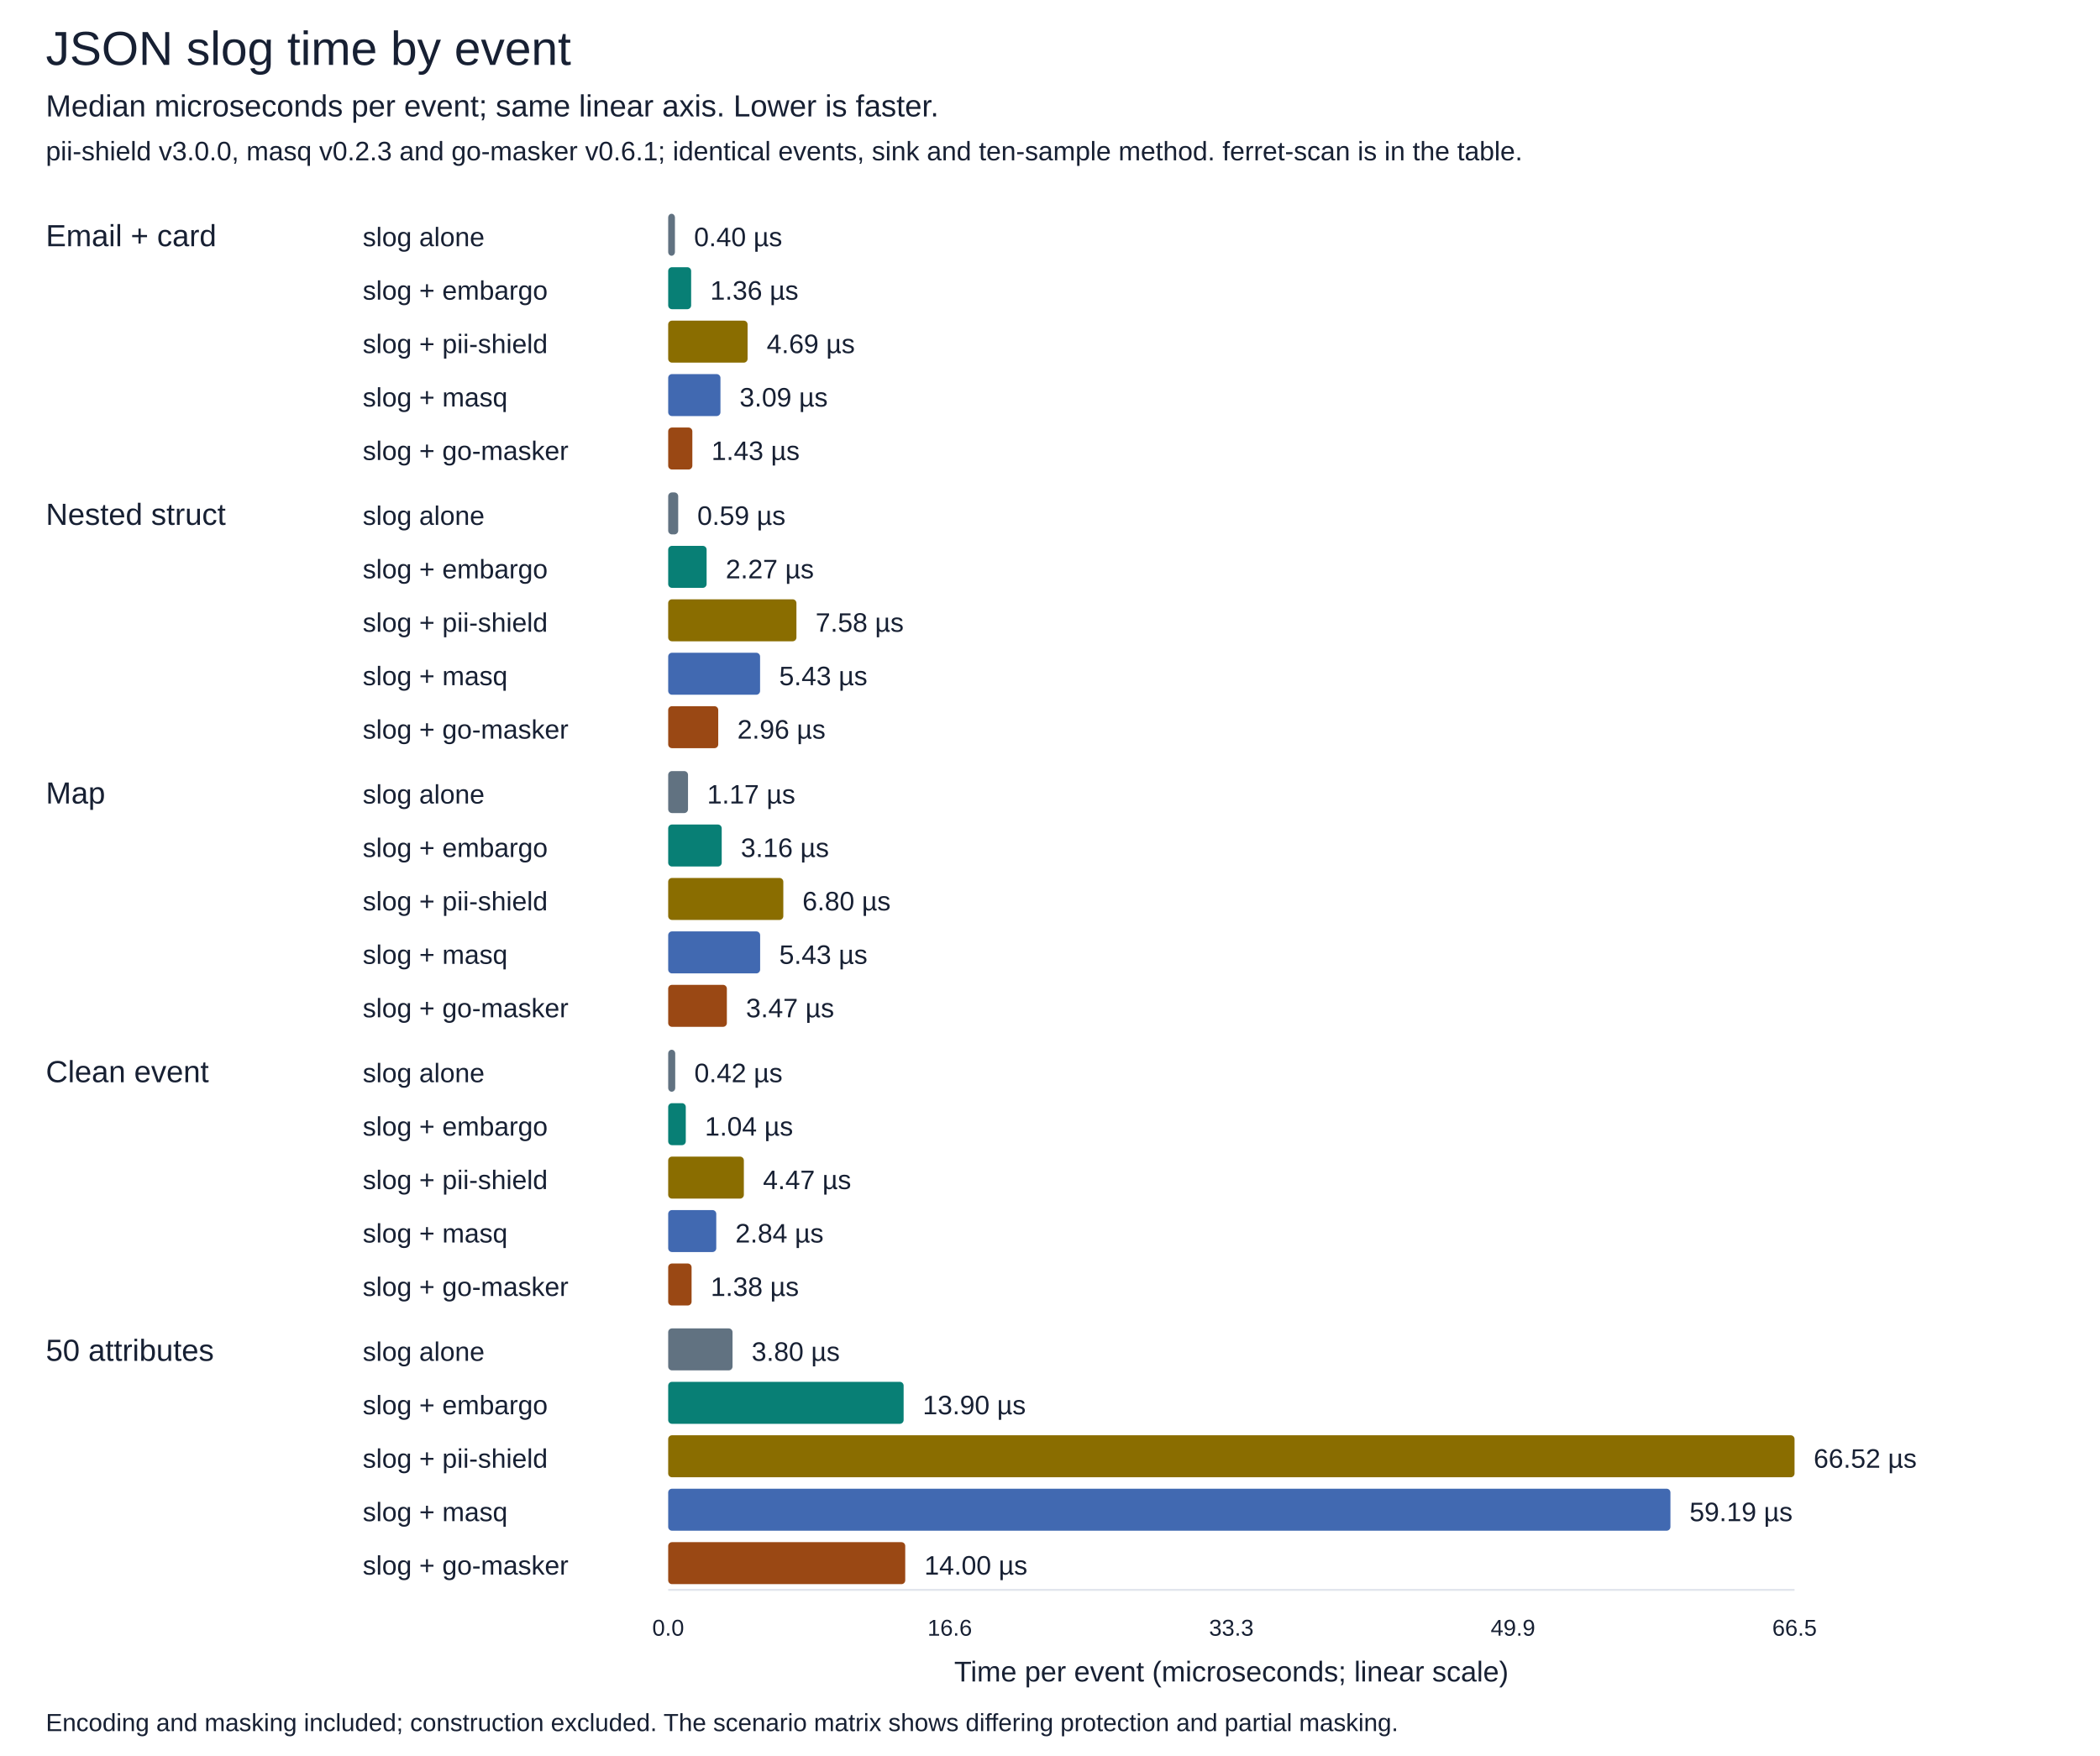
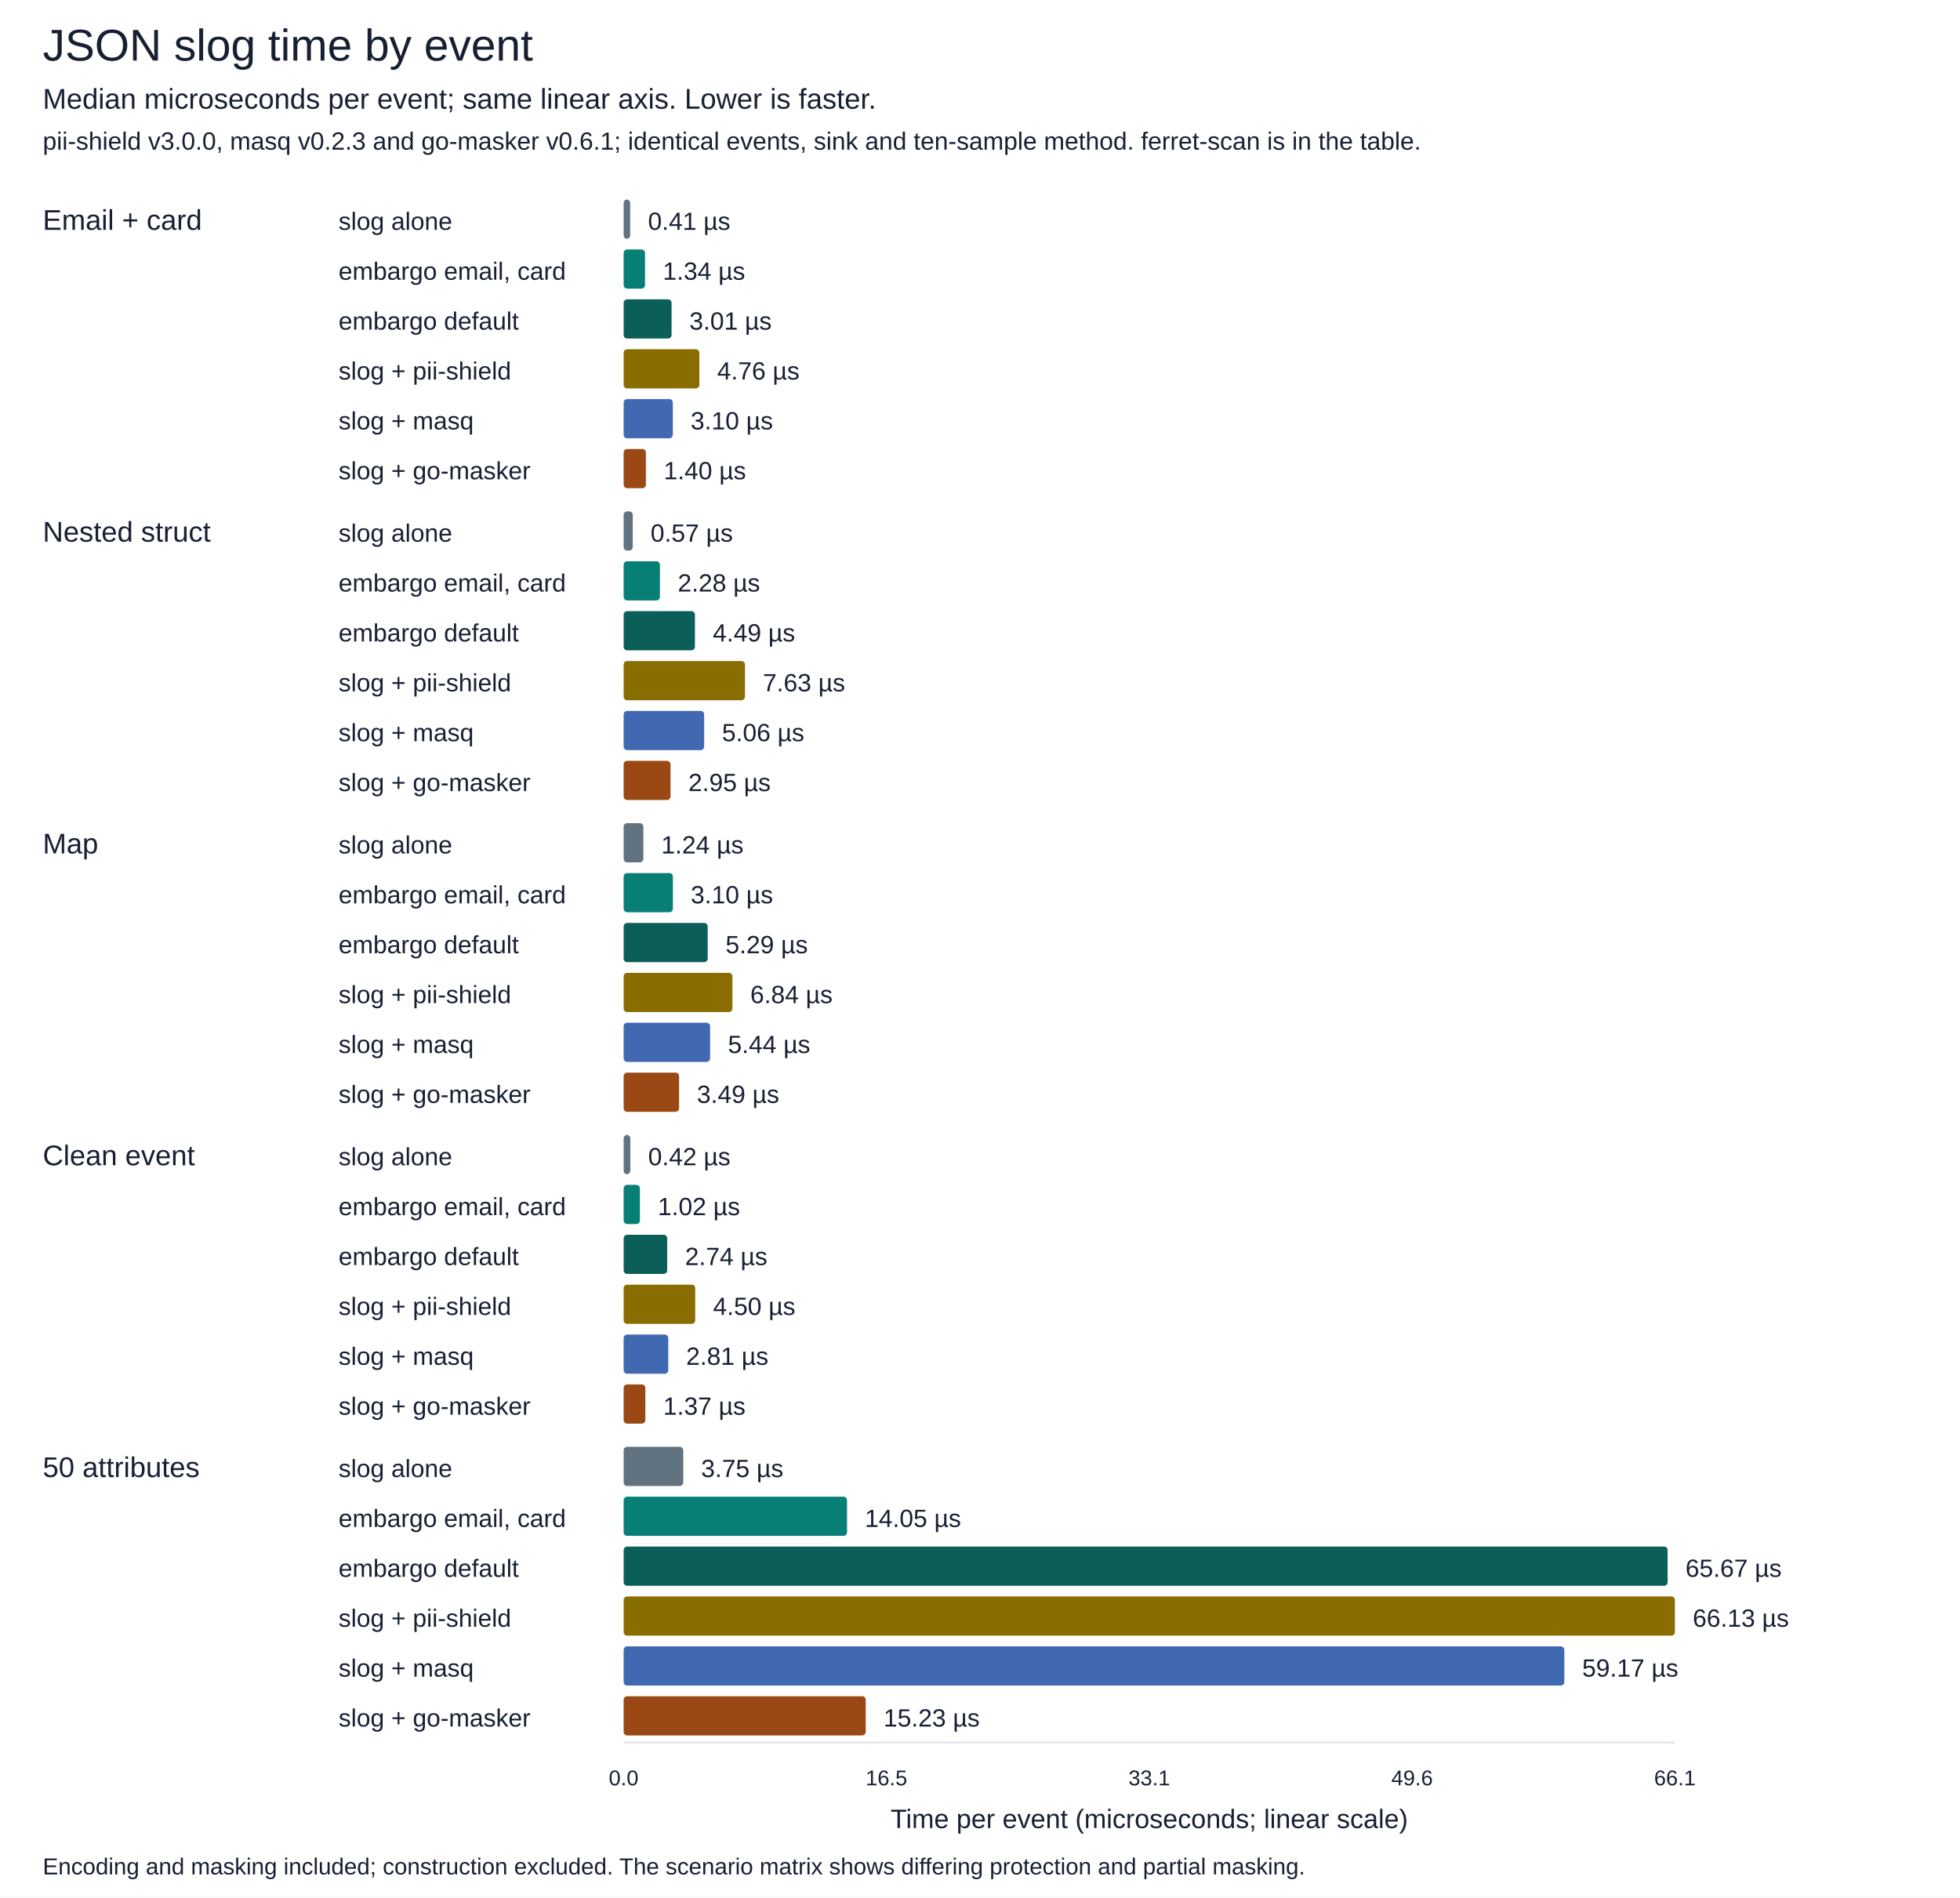
- <svg xmlns="http://www.w3.org/2000/svg" width="1100" height="920" viewBox="0 0 1100 920" role="img">
+ <svg xmlns="http://www.w3.org/2000/svg" width="1100" height="1065" viewBox="0 0 1100 1065" role="img">
  <rect width="100%" height="100%" fill="white" />
  <g font-family="Arial, sans-serif" font-size="15" fill="#172033">
    <text x="24" y="34" font-size="25" fill="#172033" text-anchor="start">JSON slog time by event</text>
    <text x="24" y="61" font-size="16" fill="#172033" text-anchor="start">Median microseconds per event; same linear axis. Lower is faster.</text>
    <text x="24" y="84" font-size="14" fill="#172033" text-anchor="start">pii-shield v3.0.0, masq v0.2.3 and go-masker v0.6.1; identical events, sink and ten-sample method. ferret-scan is in the table.</text>
    <text x="24" y="129" font-size="16" fill="#172033" text-anchor="start">Email + card</text>
    <text x="190" y="129" font-size="14" fill="#172033" text-anchor="start">slog alone</text>
-     <rect x="350" y="112" width="3.54" height="22" rx="2" fill="#617281" />
-     <text x="363.54" y="129" font-size="14" fill="#172033" text-anchor="start">0.40 µs</text>
-     <text x="190" y="157" font-size="14" fill="#172033" text-anchor="start">slog + embargo</text>
-     <rect x="350" y="140" width="12.03" height="22" rx="2" fill="#087f75" />
-     <text x="372.03" y="157" font-size="14" fill="#172033" text-anchor="start">1.36 µs</text>
-     <text x="190" y="185" font-size="14" fill="#172033" text-anchor="start">slog + pii-shield</text>
-     <rect x="350" y="168" width="41.59" height="22" rx="2" fill="#8a6d00" />
-     <text x="401.59" y="185" font-size="14" fill="#172033" text-anchor="start">4.69 µs</text>
-     <text x="190" y="213" font-size="14" fill="#172033" text-anchor="start">slog + masq</text>
-     <rect x="350" y="196" width="27.38" height="22" rx="2" fill="#4169b1" />
-     <text x="387.38" y="213" font-size="14" fill="#172033" text-anchor="start">3.09 µs</text>
-     <text x="190" y="241" font-size="14" fill="#172033" text-anchor="start">slog + go-masker</text>
-     <rect x="350" y="224" width="12.66" height="22" rx="2" fill="#9a4814" />
-     <text x="372.66" y="241" font-size="14" fill="#172033" text-anchor="start">1.43 µs</text>
-     <text x="24" y="275" font-size="16" fill="#172033" text-anchor="start">Nested struct</text>
-     <text x="190" y="275" font-size="14" fill="#172033" text-anchor="start">slog alone</text>
-     <rect x="350" y="258" width="5.25" height="22" rx="2" fill="#617281" />
-     <text x="365.25" y="275" font-size="14" fill="#172033" text-anchor="start">0.59 µs</text>
-     <text x="190" y="303" font-size="14" fill="#172033" text-anchor="start">slog + embargo</text>
-     <rect x="350" y="286" width="20.13" height="22" rx="2" fill="#087f75" />
-     <text x="380.13" y="303" font-size="14" fill="#172033" text-anchor="start">2.27 µs</text>
-     <text x="190" y="331" font-size="14" fill="#172033" text-anchor="start">slog + pii-shield</text>
-     <rect x="350" y="314" width="67.18" height="22" rx="2" fill="#8a6d00" />
-     <text x="427.18" y="331" font-size="14" fill="#172033" text-anchor="start">7.58 µs</text>
-     <text x="190" y="359" font-size="14" fill="#172033" text-anchor="start">slog + masq</text>
-     <rect x="350" y="342" width="48.14" height="22" rx="2" fill="#4169b1" />
-     <text x="408.14" y="359" font-size="14" fill="#172033" text-anchor="start">5.43 µs</text>
-     <text x="190" y="387" font-size="14" fill="#172033" text-anchor="start">slog + go-masker</text>
-     <rect x="350" y="370" width="26.22" height="22" rx="2" fill="#9a4814" />
-     <text x="386.22" y="387" font-size="14" fill="#172033" text-anchor="start">2.96 µs</text>
-     <text x="24" y="421" font-size="16" fill="#172033" text-anchor="start">Map</text>
-     <text x="190" y="421" font-size="14" fill="#172033" text-anchor="start">slog alone</text>
-     <rect x="350" y="404" width="10.39" height="22" rx="2" fill="#617281" />
-     <text x="370.39" y="421" font-size="14" fill="#172033" text-anchor="start">1.17 µs</text>
-     <text x="190" y="449" font-size="14" fill="#172033" text-anchor="start">slog + embargo</text>
-     <rect x="350" y="432" width="28.04" height="22" rx="2" fill="#087f75" />
-     <text x="388.04" y="449" font-size="14" fill="#172033" text-anchor="start">3.16 µs</text>
-     <text x="190" y="477" font-size="14" fill="#172033" text-anchor="start">slog + pii-shield</text>
-     <rect x="350" y="460" width="60.31" height="22" rx="2" fill="#8a6d00" />
-     <text x="420.31" y="477" font-size="14" fill="#172033" text-anchor="start">6.80 µs</text>
-     <text x="190" y="505" font-size="14" fill="#172033" text-anchor="start">slog + masq</text>
-     <rect x="350" y="488" width="48.17" height="22" rx="2" fill="#4169b1" />
-     <text x="408.17" y="505" font-size="14" fill="#172033" text-anchor="start">5.43 µs</text>
-     <text x="190" y="533" font-size="14" fill="#172033" text-anchor="start">slog + go-masker</text>
-     <rect x="350" y="516" width="30.74" height="22" rx="2" fill="#9a4814" />
-     <text x="390.74" y="533" font-size="14" fill="#172033" text-anchor="start">3.47 µs</text>
-     <text x="24" y="567" font-size="16" fill="#172033" text-anchor="start">Clean event</text>
-     <text x="190" y="567" font-size="14" fill="#172033" text-anchor="start">slog alone</text>
-     <rect x="350" y="550" width="3.69" height="22" rx="2" fill="#617281" />
-     <text x="363.69" y="567" font-size="14" fill="#172033" text-anchor="start">0.42 µs</text>
-     <text x="190" y="595" font-size="14" fill="#172033" text-anchor="start">slog + embargo</text>
-     <rect x="350" y="578" width="9.22" height="22" rx="2" fill="#087f75" />
-     <text x="369.22" y="595" font-size="14" fill="#172033" text-anchor="start">1.04 µs</text>
-     <text x="190" y="623" font-size="14" fill="#172033" text-anchor="start">slog + pii-shield</text>
-     <rect x="350" y="606" width="39.64" height="22" rx="2" fill="#8a6d00" />
-     <text x="399.64" y="623" font-size="14" fill="#172033" text-anchor="start">4.47 µs</text>
-     <text x="190" y="651" font-size="14" fill="#172033" text-anchor="start">slog + masq</text>
-     <rect x="350" y="634" width="25.19" height="22" rx="2" fill="#4169b1" />
-     <text x="385.19" y="651" font-size="14" fill="#172033" text-anchor="start">2.84 µs</text>
-     <text x="190" y="679" font-size="14" fill="#172033" text-anchor="start">slog + go-masker</text>
-     <rect x="350" y="662" width="12.26" height="22" rx="2" fill="#9a4814" />
-     <text x="372.26" y="679" font-size="14" fill="#172033" text-anchor="start">1.38 µs</text>
-     <text x="24" y="713" font-size="16" fill="#172033" text-anchor="start">50 attributes</text>
-     <text x="190" y="713" font-size="14" fill="#172033" text-anchor="start">slog alone</text>
-     <rect x="350" y="696" width="33.71" height="22" rx="2" fill="#617281" />
-     <text x="393.71" y="713" font-size="14" fill="#172033" text-anchor="start">3.80 µs</text>
-     <text x="190" y="741" font-size="14" fill="#172033" text-anchor="start">slog + embargo</text>
-     <rect x="350" y="724" width="123.33" height="22" rx="2" fill="#087f75" />
-     <text x="483.33" y="741" font-size="14" fill="#172033" text-anchor="start">13.90 µs</text>
-     <text x="190" y="769" font-size="14" fill="#172033" text-anchor="start">slog + pii-shield</text>
-     <rect x="350" y="752" width="590.00" height="22" rx="2" fill="#8a6d00" />
-     <text x="950.0" y="769" font-size="14" fill="#172033" text-anchor="start">66.52 µs</text>
-     <text x="190" y="797" font-size="14" fill="#172033" text-anchor="start">slog + masq</text>
-     <rect x="350" y="780" width="524.99" height="22" rx="2" fill="#4169b1" />
-     <text x="884.99" y="797" font-size="14" fill="#172033" text-anchor="start">59.19 µs</text>
-     <text x="190" y="825" font-size="14" fill="#172033" text-anchor="start">slog + go-masker</text>
-     <rect x="350" y="808" width="124.17" height="22" rx="2" fill="#9a4814" />
-     <text x="484.17" y="825" font-size="14" fill="#172033" text-anchor="start">14.00 µs</text>
-     <path d="M350,833 L940,833" stroke="#e1e5ec" />
-     <text x="350.0" y="857" font-size="12" fill="#172033" text-anchor="middle">0.0</text>
-     <text x="497.5" y="857" font-size="12" fill="#172033" text-anchor="middle">16.6</text>
-     <text x="645.0" y="857" font-size="12" fill="#172033" text-anchor="middle">33.3</text>
-     <text x="792.5" y="857" font-size="12" fill="#172033" text-anchor="middle">49.9</text>
-     <text x="940.0" y="857" font-size="12" fill="#172033" text-anchor="middle">66.5</text>
-     <text x="645" y="881" font-size="15" fill="#172033" text-anchor="middle">Time per event (microseconds; linear scale)</text>
-     <text x="24" y="907" font-size="13" fill="#172033" text-anchor="start">Encoding and masking included; construction excluded. The scenario matrix shows differing protection and partial masking.</text>
+     <rect x="350" y="112" width="3.67" height="22" rx="2" fill="#617281" />
+     <text x="363.67" y="129" font-size="14" fill="#172033" text-anchor="start">0.41 µs</text>
+     <text x="190" y="157" font-size="14" fill="#172033" text-anchor="start">embargo email, card</text>
+     <rect x="350" y="140" width="12.00" height="22" rx="2" fill="#087f75" />
+     <text x="372.0" y="157" font-size="14" fill="#172033" text-anchor="start">1.34 µs</text>
+     <text x="190" y="185" font-size="14" fill="#172033" text-anchor="start">embargo default</text>
+     <rect x="350" y="168" width="26.90" height="22" rx="2" fill="#0b5f58" />
+     <text x="386.9" y="185" font-size="14" fill="#172033" text-anchor="start">3.01 µs</text>
+     <text x="190" y="213" font-size="14" fill="#172033" text-anchor="start">slog + pii-shield</text>
+     <rect x="350" y="196" width="42.50" height="22" rx="2" fill="#8a6d00" />
+     <text x="402.5" y="213" font-size="14" fill="#172033" text-anchor="start">4.76 µs</text>
+     <text x="190" y="241" font-size="14" fill="#172033" text-anchor="start">slog + masq</text>
+     <rect x="350" y="224" width="27.61" height="22" rx="2" fill="#4169b1" />
+     <text x="387.61" y="241" font-size="14" fill="#172033" text-anchor="start">3.10 µs</text>
+     <text x="190" y="269" font-size="14" fill="#172033" text-anchor="start">slog + go-masker</text>
+     <rect x="350" y="252" width="12.49" height="22" rx="2" fill="#9a4814" />
+     <text x="372.49" y="269" font-size="14" fill="#172033" text-anchor="start">1.40 µs</text>
+     <text x="24" y="304" font-size="16" fill="#172033" text-anchor="start">Nested struct</text>
+     <text x="190" y="304" font-size="14" fill="#172033" text-anchor="start">slog alone</text>
+     <rect x="350" y="287" width="5.12" height="22" rx="2" fill="#617281" />
+     <text x="365.12" y="304" font-size="14" fill="#172033" text-anchor="start">0.57 µs</text>
+     <text x="190" y="332" font-size="14" fill="#172033" text-anchor="start">embargo email, card</text>
+     <rect x="350" y="315" width="20.36" height="22" rx="2" fill="#087f75" />
+     <text x="380.36" y="332" font-size="14" fill="#172033" text-anchor="start">2.28 µs</text>
+     <text x="190" y="360" font-size="14" fill="#172033" text-anchor="start">embargo default</text>
+     <rect x="350" y="343" width="40.02" height="22" rx="2" fill="#0b5f58" />
+     <text x="400.02" y="360" font-size="14" fill="#172033" text-anchor="start">4.49 µs</text>
+     <text x="190" y="388" font-size="14" fill="#172033" text-anchor="start">slog + pii-shield</text>
+     <rect x="350" y="371" width="68.11" height="22" rx="2" fill="#8a6d00" />
+     <text x="428.11" y="388" font-size="14" fill="#172033" text-anchor="start">7.63 µs</text>
+     <text x="190" y="416" font-size="14" fill="#172033" text-anchor="start">slog + masq</text>
+     <rect x="350" y="399" width="45.19" height="22" rx="2" fill="#4169b1" />
+     <text x="405.19" y="416" font-size="14" fill="#172033" text-anchor="start">5.06 µs</text>
+     <text x="190" y="444" font-size="14" fill="#172033" text-anchor="start">slog + go-masker</text>
+     <rect x="350" y="427" width="26.32" height="22" rx="2" fill="#9a4814" />
+     <text x="386.32" y="444" font-size="14" fill="#172033" text-anchor="start">2.95 µs</text>
+     <text x="24" y="479" font-size="16" fill="#172033" text-anchor="start">Map</text>
+     <text x="190" y="479" font-size="14" fill="#172033" text-anchor="start">slog alone</text>
+     <rect x="350" y="462" width="11.09" height="22" rx="2" fill="#617281" />
+     <text x="371.09" y="479" font-size="14" fill="#172033" text-anchor="start">1.24 µs</text>
+     <text x="190" y="507" font-size="14" fill="#172033" text-anchor="start">embargo email, card</text>
+     <rect x="350" y="490" width="27.65" height="22" rx="2" fill="#087f75" />
+     <text x="387.65" y="507" font-size="14" fill="#172033" text-anchor="start">3.10 µs</text>
+     <text x="190" y="535" font-size="14" fill="#172033" text-anchor="start">embargo default</text>
+     <rect x="350" y="518" width="47.18" height="22" rx="2" fill="#0b5f58" />
+     <text x="407.18" y="535" font-size="14" fill="#172033" text-anchor="start">5.29 µs</text>
+     <text x="190" y="563" font-size="14" fill="#172033" text-anchor="start">slog + pii-shield</text>
+     <rect x="350" y="546" width="61.06" height="22" rx="2" fill="#8a6d00" />
+     <text x="421.06" y="563" font-size="14" fill="#172033" text-anchor="start">6.84 µs</text>
+     <text x="190" y="591" font-size="14" fill="#172033" text-anchor="start">slog + masq</text>
+     <rect x="350" y="574" width="48.53" height="22" rx="2" fill="#4169b1" />
+     <text x="408.53" y="591" font-size="14" fill="#172033" text-anchor="start">5.44 µs</text>
+     <text x="190" y="619" font-size="14" fill="#172033" text-anchor="start">slog + go-masker</text>
+     <rect x="350" y="602" width="31.12" height="22" rx="2" fill="#9a4814" />
+     <text x="391.12" y="619" font-size="14" fill="#172033" text-anchor="start">3.49 µs</text>
+     <text x="24" y="654" font-size="16" fill="#172033" text-anchor="start">Clean event</text>
+     <text x="190" y="654" font-size="14" fill="#172033" text-anchor="start">slog alone</text>
+     <rect x="350" y="637" width="3.76" height="22" rx="2" fill="#617281" />
+     <text x="363.76" y="654" font-size="14" fill="#172033" text-anchor="start">0.42 µs</text>
+     <text x="190" y="682" font-size="14" fill="#172033" text-anchor="start">embargo email, card</text>
+     <rect x="350" y="665" width="9.14" height="22" rx="2" fill="#087f75" />
+     <text x="369.14" y="682" font-size="14" fill="#172033" text-anchor="start">1.02 µs</text>
+     <text x="190" y="710" font-size="14" fill="#172033" text-anchor="start">embargo default</text>
+     <rect x="350" y="693" width="24.46" height="22" rx="2" fill="#0b5f58" />
+     <text x="384.46" y="710" font-size="14" fill="#172033" text-anchor="start">2.74 µs</text>
+     <text x="190" y="738" font-size="14" fill="#172033" text-anchor="start">slog + pii-shield</text>
+     <rect x="350" y="721" width="40.19" height="22" rx="2" fill="#8a6d00" />
+     <text x="400.19" y="738" font-size="14" fill="#172033" text-anchor="start">4.50 µs</text>
+     <text x="190" y="766" font-size="14" fill="#172033" text-anchor="start">slog + masq</text>
+     <rect x="350" y="749" width="25.05" height="22" rx="2" fill="#4169b1" />
+     <text x="385.05" y="766" font-size="14" fill="#172033" text-anchor="start">2.81 µs</text>
+     <text x="190" y="794" font-size="14" fill="#172033" text-anchor="start">slog + go-masker</text>
+     <rect x="350" y="777" width="12.19" height="22" rx="2" fill="#9a4814" />
+     <text x="372.19" y="794" font-size="14" fill="#172033" text-anchor="start">1.37 µs</text>
+     <text x="24" y="829" font-size="16" fill="#172033" text-anchor="start">50 attributes</text>
+     <text x="190" y="829" font-size="14" fill="#172033" text-anchor="start">slog alone</text>
+     <rect x="350" y="812" width="33.46" height="22" rx="2" fill="#617281" />
+     <text x="393.46" y="829" font-size="14" fill="#172033" text-anchor="start">3.75 µs</text>
+     <text x="190" y="857" font-size="14" fill="#172033" text-anchor="start">embargo email, card</text>
+     <rect x="350" y="840" width="125.37" height="22" rx="2" fill="#087f75" />
+     <text x="485.37" y="857" font-size="14" fill="#172033" text-anchor="start">14.05 µs</text>
+     <text x="190" y="885" font-size="14" fill="#172033" text-anchor="start">embargo default</text>
+     <rect x="350" y="868" width="585.91" height="22" rx="2" fill="#0b5f58" />
+     <text x="945.91" y="885" font-size="14" fill="#172033" text-anchor="start">65.67 µs</text>
+     <text x="190" y="913" font-size="14" fill="#172033" text-anchor="start">slog + pii-shield</text>
+     <rect x="350" y="896" width="590.00" height="22" rx="2" fill="#8a6d00" />
+     <text x="950.0" y="913" font-size="14" fill="#172033" text-anchor="start">66.13 µs</text>
+     <text x="190" y="941" font-size="14" fill="#172033" text-anchor="start">slog + masq</text>
+     <rect x="350" y="924" width="527.95" height="22" rx="2" fill="#4169b1" />
+     <text x="887.95" y="941" font-size="14" fill="#172033" text-anchor="start">59.17 µs</text>
+     <text x="190" y="969" font-size="14" fill="#172033" text-anchor="start">slog + go-masker</text>
+     <rect x="350" y="952" width="135.86" height="22" rx="2" fill="#9a4814" />
+     <text x="495.86" y="969" font-size="14" fill="#172033" text-anchor="start">15.23 µs</text>
+     <path d="M350,978 L940,978" stroke="#e1e5ec" />
+     <text x="350.0" y="1002" font-size="12" fill="#172033" text-anchor="middle">0.0</text>
+     <text x="497.5" y="1002" font-size="12" fill="#172033" text-anchor="middle">16.5</text>
+     <text x="645.0" y="1002" font-size="12" fill="#172033" text-anchor="middle">33.1</text>
+     <text x="792.5" y="1002" font-size="12" fill="#172033" text-anchor="middle">49.6</text>
+     <text x="940.0" y="1002" font-size="12" fill="#172033" text-anchor="middle">66.1</text>
+     <text x="645" y="1026" font-size="15" fill="#172033" text-anchor="middle">Time per event (microseconds; linear scale)</text>
+     <text x="24" y="1052" font-size="13" fill="#172033" text-anchor="start">Encoding and masking included; construction excluded. The scenario matrix shows differing protection and partial masking.</text>
  </g>
</svg>
